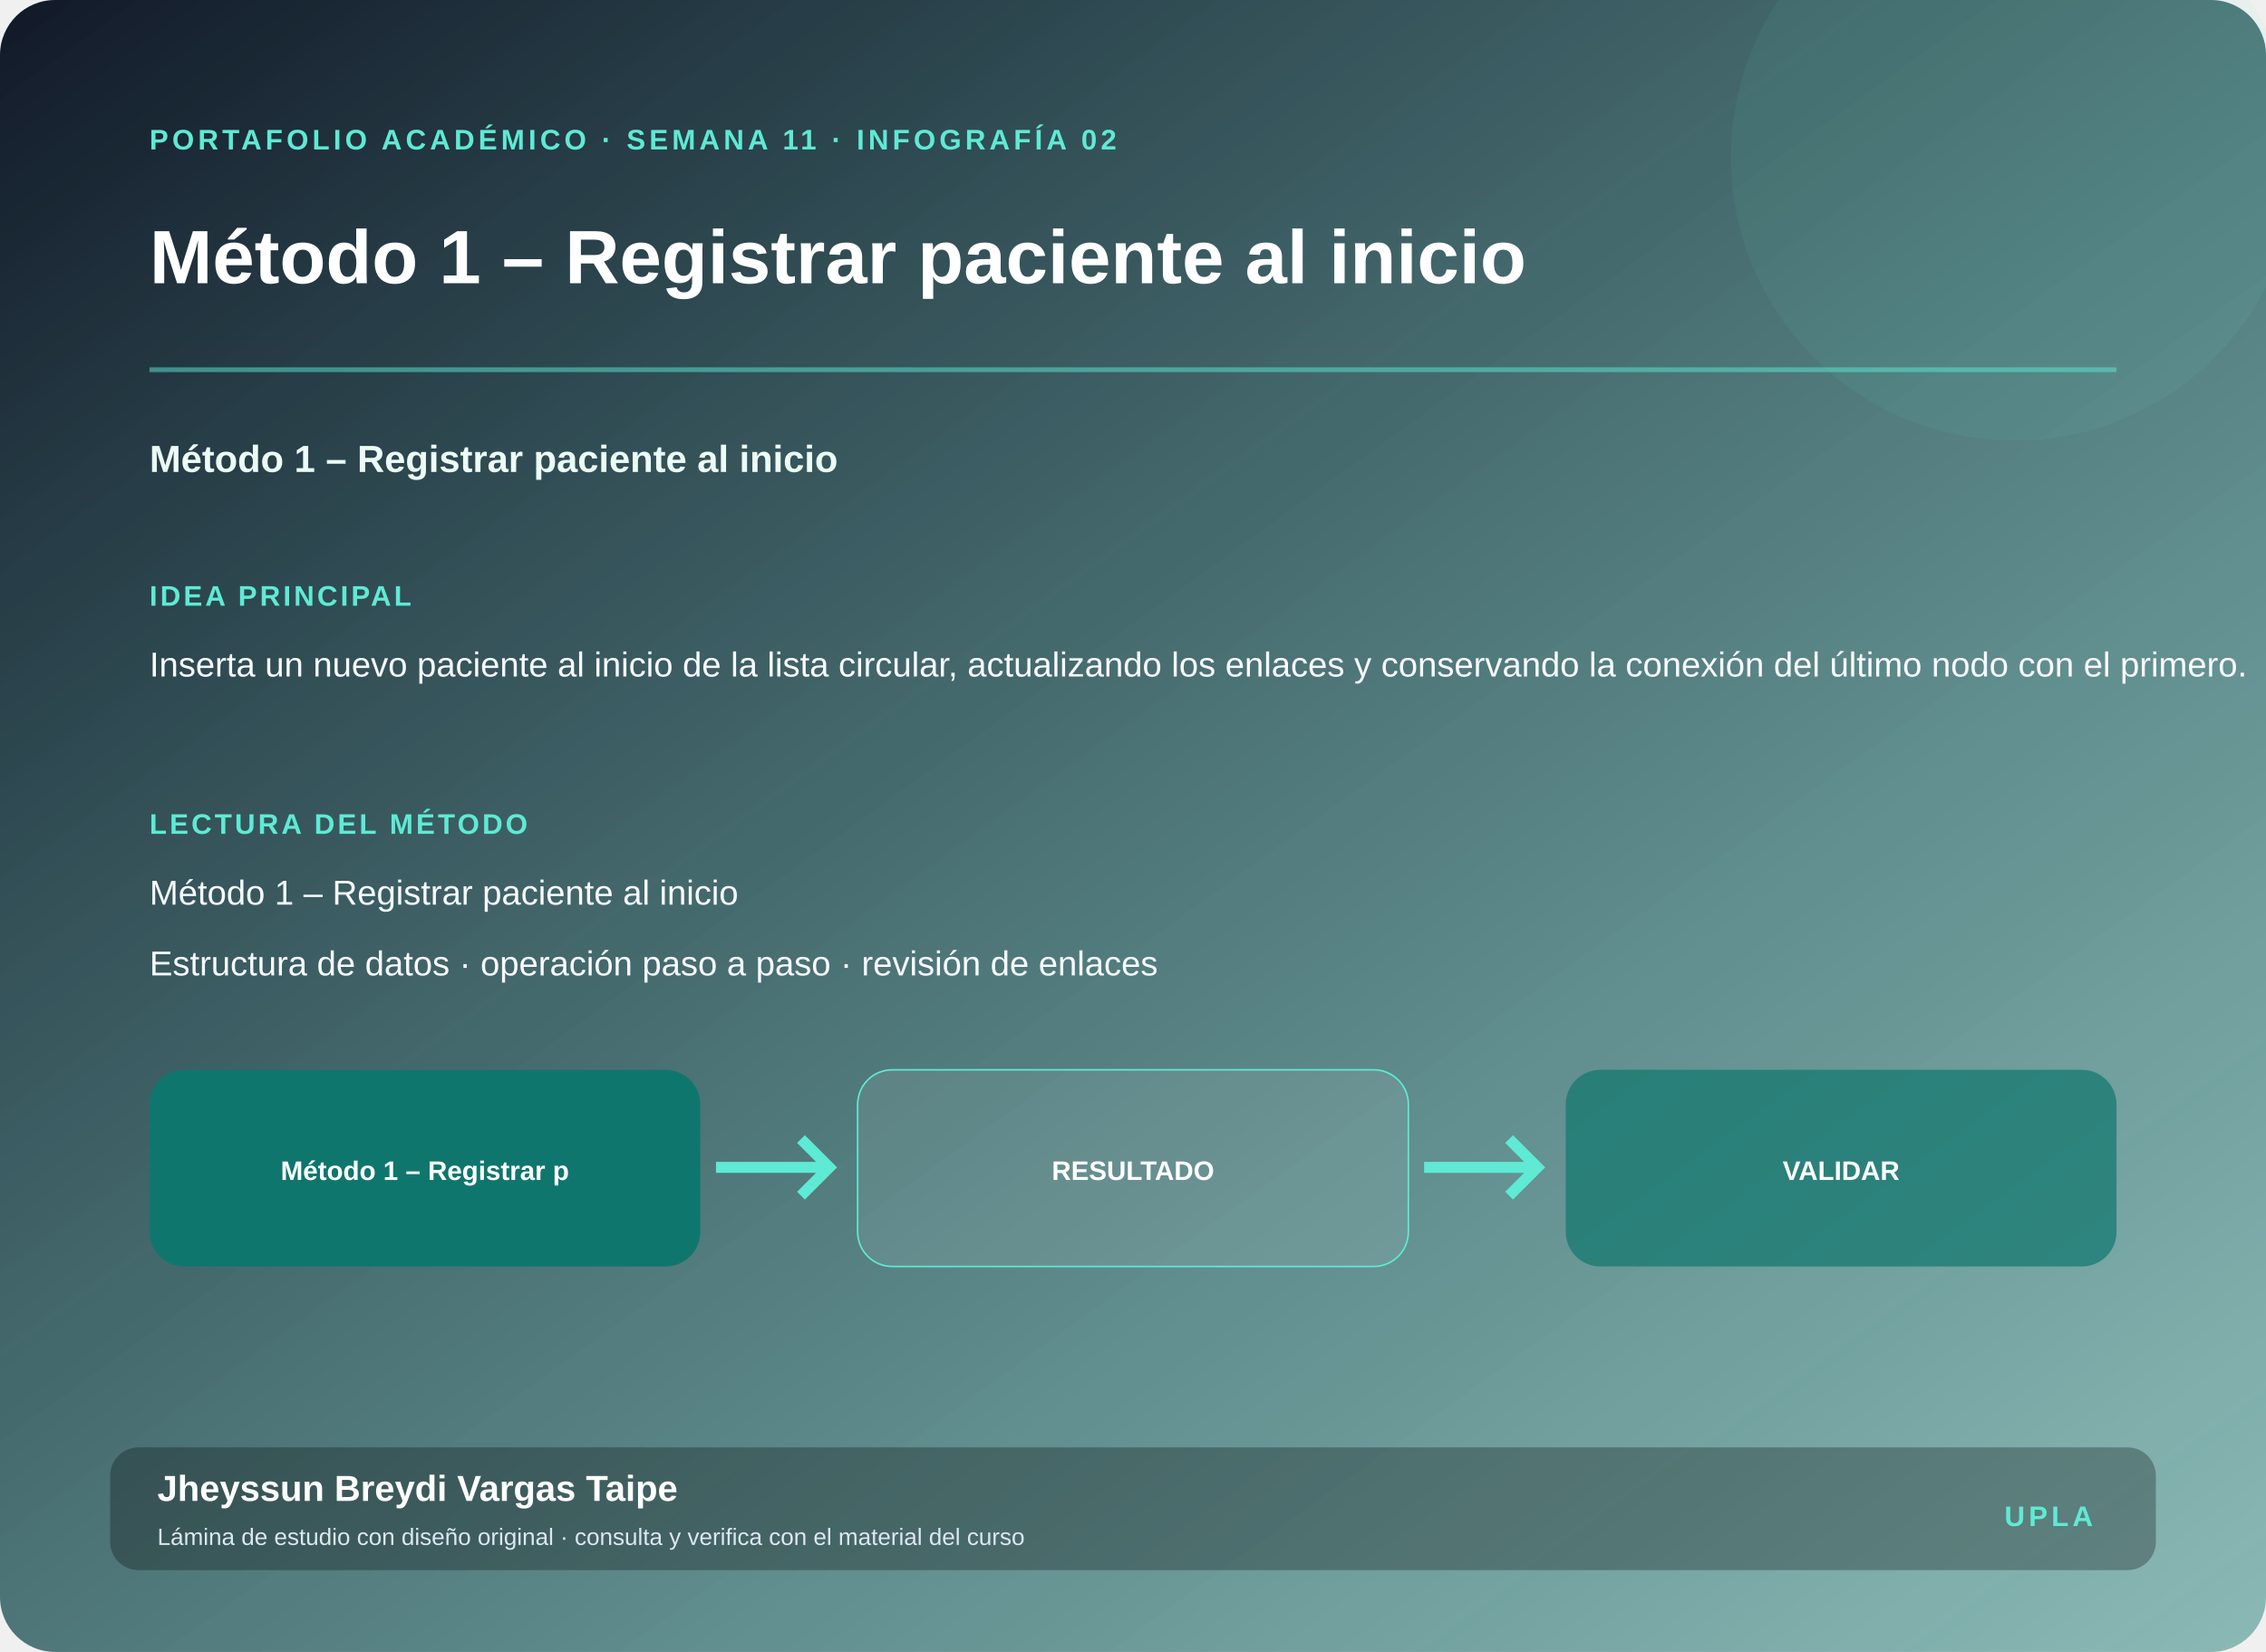
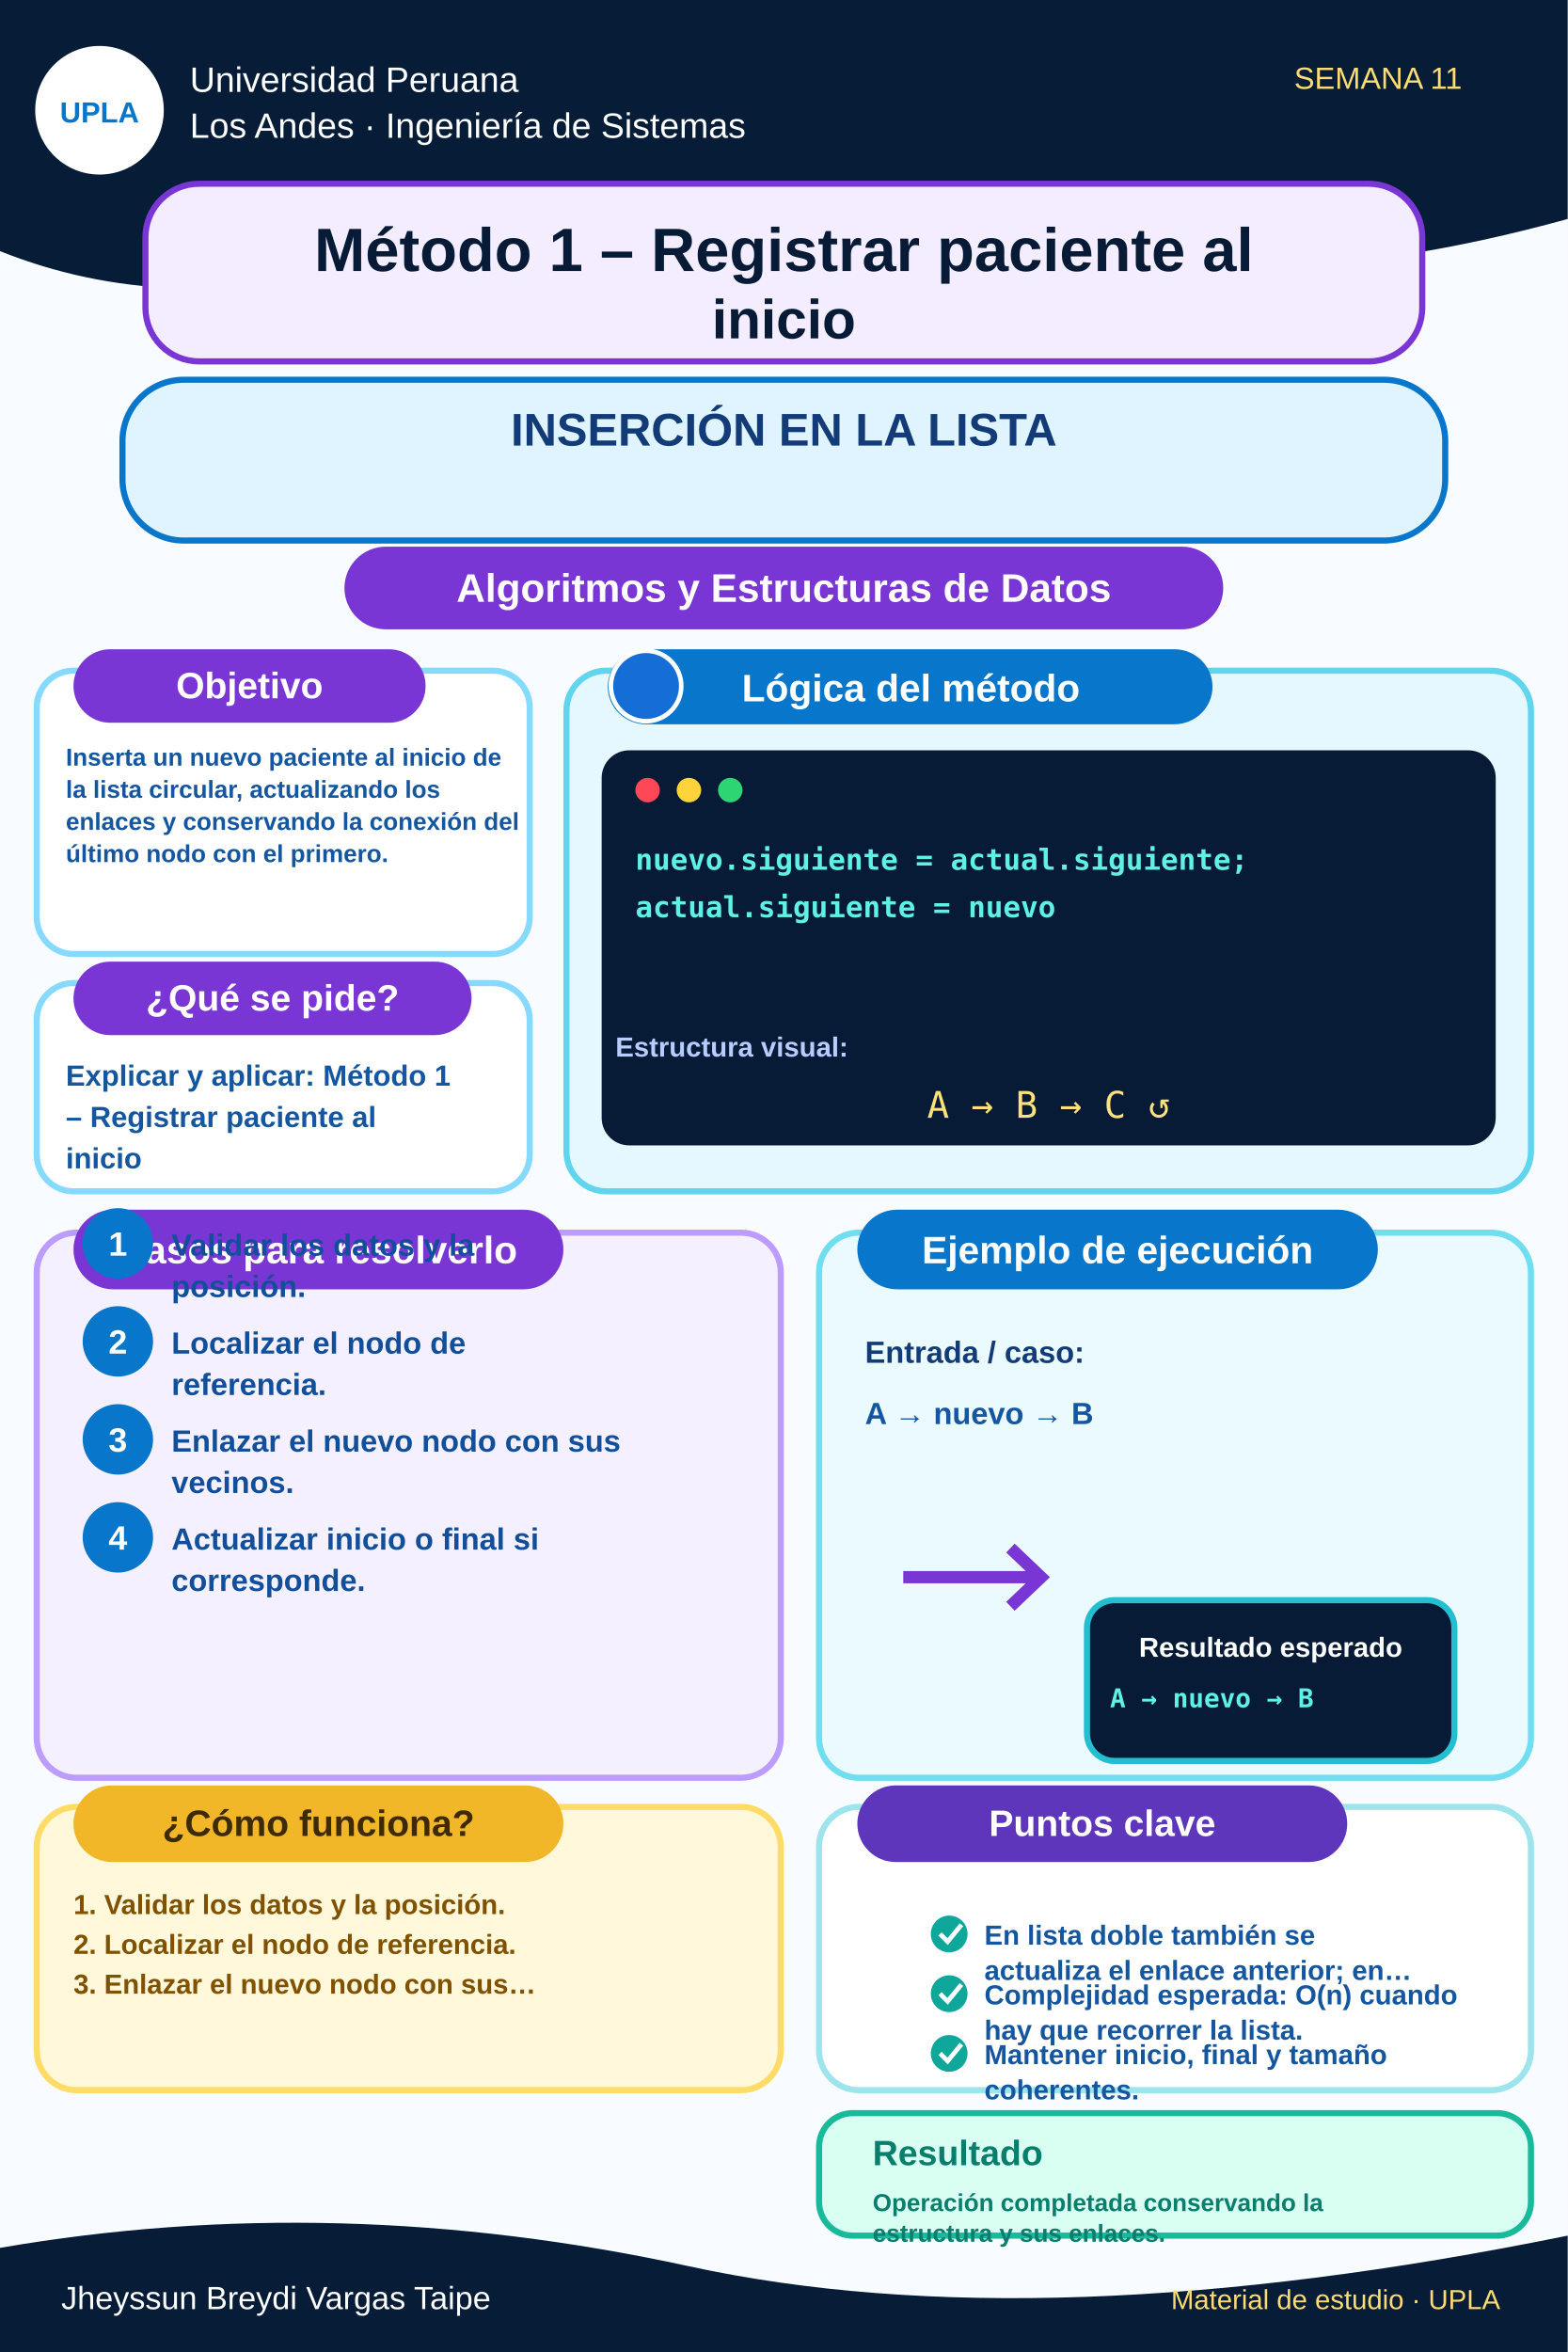
- <svg xmlns="http://www.w3.org/2000/svg" viewBox="0 0 1440 1050" role="img" aria-labelledby="t d">
-   <defs>
-     <linearGradient id="g" x1="0" y1="0" x2="1" y2="1">
-       <stop stop-color="#111827" />
-       <stop offset="1" stop-color="#0f766e" stop-opacity=".45" />
-     </linearGradient>
-   </defs>
-   <rect width="1440" height="1050" rx="35" fill="url(#g)" />
-   <circle cx="1280" cy="100" r="180" fill="#5eead4" opacity=".06" />
-   <text x="95" y="95" class="kicker">PORTAFOLIO ACADÉMICO · SEMANA 11 · INFOGRAFÍA 02</text>
-   <text x="95" y="180" class="title">Método 1 – Registrar paciente al inicio</text>
-   <path d="M95 235H1345" stroke="#5eead4" opacity=".5" stroke-width="3" />
-   <text x="95" y="300" class="subtitle">Método 1 – Registrar paciente al inicio</text>
-   <text x="95" y="385" class="label">IDEA PRINCIPAL</text>
-   <text x="95" y="430" class="body">Inserta un nuevo paciente al inicio de la lista circular, actualizando los enlaces y conservando la conexión del último nodo con el primero.</text>
-   <text x="95" y="530" class="label">LECTURA DEL MÉTODO</text>
-   <text x="95" y="575" class="body">Método 1 – Registrar paciente al inicio</text>
-   <text x="95" y="620" class="body">Estructura de datos · operación paso a paso · revisión de enlaces</text>
-   <rect x="95" y="680" width="350" height="125" rx="22" fill="#0f766e" />
-   <rect x="545" y="680" width="350" height="125" rx="22" fill="#fff" fill-opacity=".08" stroke="#5eead4" />
-   <rect x="995" y="680" width="350" height="125" rx="22" fill="#0f766e" opacity=".7" />
-   <text x="270" y="750" class="node">Método 1 – Registrar p</text>
-   <text x="720" y="750" class="node">RESULTADO</text>
-   <text x="1170" y="750" class="node">VALIDAR</text>
-   <path d="M455 742h72m-18-18 18 18-18 18M905 742h72m-18-18 18 18-18 18" stroke="#5eead4" stroke-width="7" fill="none" />
-   <rect x="70" y="920" width="1300" height="78" rx="18" fill="#000" opacity=".28" />
-   <text x="100" y="954" class="foot">Jheyssun Breydi Vargas Taipe</text>
-   <text x="100" y="982" class="note">Lámina de estudio con diseño original · consulta y verifica con el material del curso</text>
-   <text x="1330" y="970" class="kicker" text-anchor="end">UPLA</text>
-   <style>.kicker{font:700 18px 'Segoe UI',Arial;letter-spacing:2.4px;fill:#5eead4}.title{font:800 48px 'Segoe UI',Arial;fill:#fff}.subtitle{font:700 24px 'Segoe UI',Arial;fill:#ecfdf5}.label{font:800 18px 'Segoe UI',Arial;letter-spacing:1.8px;fill:#5eead4}.body{font:500 22px 'Segoe UI',Arial;fill:#f7faff}.small{font:700 18px 'Segoe UI',Arial;fill:#fff;text-anchor:middle}.node{font:700 17px 'Segoe UI',Arial;fill:#fff;text-anchor:middle}.foot{font:800 23px 'Segoe UI',Arial;fill:#fff}.note{font:500 15px 'Segoe UI',Arial;fill:#dce7f4}</style>
+ <svg xmlns="http://www.w3.org/2000/svg" viewBox="0 0 1024 1536" role="img" aria-labelledby="t d">
+   <rect width="1024" height="1536" fill="#f8fbff" />
+   <path d="M0 0H1024V143Q800 205 620 151T240 173Q110 208 0 164Z" fill="#061c37" />
+   <circle cx="65" cy="72" r="42" fill="#fff" />
+   <text x="65" y="80" text-anchor="middle" font-family="Arial" font-size="19" font-weight="900" fill="#0876cb">UPLA</text>
+   <text x="124" y="60" font-family="Trebuchet MS,Arial" font-size="23" fill="white">Universidad Peruana</text>
+   <text x="124" y="90" font-family="Trebuchet MS,Arial" font-size="23" fill="white">Los Andes · Ingeniería de Sistemas</text>
+   <text x="955" y="58" text-anchor="end" font-family="Trebuchet MS,Arial" font-size="20" fill="#ffdc72">SEMANA 11</text>
+   <rect x="95" y="120" width="834" height="116" rx="35" fill="#f4ecff" stroke="#7936d4" stroke-width="4" />
+   <text x="512" y="177" text-anchor="middle" font-family="Trebuchet MS,Comic Sans MS,Arial" font-size="40" font-weight="900" fill="#071b36">Método 1 – Registrar paciente al</text>
+   <text x="512" y="221" text-anchor="middle" font-family="Trebuchet MS,Comic Sans MS,Arial" font-size="36" font-weight="900" fill="#071b36">inicio</text>
+   <rect x="80" y="248" width="864" height="105" rx="40" fill="#dff4ff" stroke="#0876cb" stroke-width="4" />
+   <text x="512" y="291" text-anchor="middle" font-family="Trebuchet MS,Comic Sans MS,Arial" font-size="30" font-weight="900" fill="#123b78">
+     <tspan x="512" dy="0">INSERCIÓN EN LA LISTA</tspan>
+   </text>
+   <rect x="225" y="357" width="574" height="54" rx="27" fill="#7936d4" />
+   <text x="512" y="393" text-anchor="middle" font-family="Trebuchet MS,Arial" font-size="26" font-weight="800" fill="white">Algoritmos y Estructuras de Datos</text>
+   <rect x="24" y="438" width="322" height="185" rx="24" fill="white" stroke="#86d9ff" stroke-width="4" />
+   <rect x="48" y="424" width="230" height="48" rx="24" fill="#7936d4" />
+   <text x="163" y="456" text-anchor="middle" font-family="Trebuchet MS,Arial" font-size="24" font-weight="900" fill="white">Objetivo</text>
+   <text x="43" y="500" font-family="Trebuchet MS,Comic Sans MS,Arial" font-size="16" font-weight="600" fill="#1456a0">
+     <tspan x="43" dy="0">Inserta un nuevo paciente al inicio de</tspan>
+     <tspan x="43" dy="21">la lista circular, actualizando los</tspan>
+     <tspan x="43" dy="21">enlaces y conservando la conexión del</tspan>
+     <tspan x="43" dy="21">último nodo con el primero.</tspan>
+   </text>
+   <rect x="24" y="642" width="322" height="136" rx="24" fill="white" stroke="#86d9ff" stroke-width="4" />
+   <rect x="48" y="628" width="260" height="48" rx="24" fill="#7936d4" />
+   <text x="178" y="660" text-anchor="middle" font-family="Trebuchet MS,Arial" font-size="24" font-weight="900" fill="white">¿Qué se pide?</text>
+   <text x="43" y="709" font-family="'Trebuchet MS','Comic Sans MS',Arial" font-size="19" font-weight="600" fill="#1456a0">
+     <tspan x="43" dy="0">Explicar y aplicar: Método 1</tspan>
+     <tspan x="43" dy="27">– Registrar paciente al</tspan>
+     <tspan x="43" dy="27">inicio</tspan>
+   </text>
+   <rect x="370" y="438" width="630" height="340" rx="26" fill="#e6f8ff" stroke="#61d4ee" stroke-width="4" />
+   <rect x="397" y="424" width="395" height="49" rx="25" fill="#0876cb" />
+   <circle cx="422" cy="448" r="23" fill="#146ed6" stroke="white" stroke-width="3" />
+   <text x="595" y="458" text-anchor="middle" font-family="Trebuchet MS,Arial" font-size="25" font-weight="900" fill="white">Lógica del método</text>
+   <rect x="393" y="490" width="584" height="258" rx="18" fill="#071b36" />
+   <circle cx="423" cy="516" r="8" fill="#ff4757" />
+   <circle cx="450" cy="516" r="8" fill="#ffd43b" />
+   <circle cx="477" cy="516" r="8" fill="#2ed573" />
+   <text x="415" y="568" font-family="Consolas,monospace" font-size="19" font-weight="700" fill="#5ef1e4">
+     <tspan x="415" dy="0">nuevo.siguiente = actual.siguiente;</tspan>
+     <tspan x="415" dy="31">actual.siguiente = nuevo</tspan>
+   </text>
+   <text x="402" y="690" font-family="'Trebuchet MS','Comic Sans MS',Arial" font-size="18" font-weight="700" fill="#b7ccff">
+     <tspan x="402" dy="0">Estructura visual:</tspan>
+   </text>
+   <text x="685" y="730" text-anchor="middle" font-family="Consolas,monospace" font-size="24" fill="#ffe17c">A → B → C ↺</text>
+   <rect x="24" y="805" width="486" height="356" rx="26" fill="#f5f0ff" stroke="#bd9cff" stroke-width="4" />
+   <rect x="48" y="790" width="320" height="52" rx="26" fill="#7936d4" />
+   <text x="208" y="825" text-anchor="middle" font-family="Trebuchet MS,Arial" font-size="25" font-weight="900" fill="white">Pasos para resolverlo</text>
+   <circle cx="77" cy="812" r="23" fill="#0876cb" />
+   <text x="77" y="820" text-anchor="middle" font-family="Arial" font-size="22" font-weight="900" fill="white">1</text>
+   <text x="112" y="820" font-family="'Trebuchet MS','Comic Sans MS',Arial" font-size="20" font-weight="600" fill="#124f9b">
+     <tspan x="112" dy="0">Validar los datos y la</tspan>
+     <tspan x="112" dy="27">posición.</tspan>
+   </text>
+   <circle cx="77" cy="876" r="23" fill="#0876cb" />
+   <text x="77" y="884" text-anchor="middle" font-family="Arial" font-size="22" font-weight="900" fill="white">2</text>
+   <text x="112" y="884" font-family="'Trebuchet MS','Comic Sans MS',Arial" font-size="20" font-weight="600" fill="#124f9b">
+     <tspan x="112" dy="0">Localizar el nodo de</tspan>
+     <tspan x="112" dy="27">referencia.</tspan>
+   </text>
+   <circle cx="77" cy="940" r="23" fill="#0876cb" />
+   <text x="77" y="948" text-anchor="middle" font-family="Arial" font-size="22" font-weight="900" fill="white">3</text>
+   <text x="112" y="948" font-family="'Trebuchet MS','Comic Sans MS',Arial" font-size="20" font-weight="600" fill="#124f9b">
+     <tspan x="112" dy="0">Enlazar el nuevo nodo con sus</tspan>
+     <tspan x="112" dy="27">vecinos.</tspan>
+   </text>
+   <circle cx="77" cy="1004" r="23" fill="#0876cb" />
+   <text x="77" y="1012" text-anchor="middle" font-family="Arial" font-size="22" font-weight="900" fill="white">4</text>
+   <text x="112" y="1012" font-family="'Trebuchet MS','Comic Sans MS',Arial" font-size="20" font-weight="600" fill="#124f9b">
+     <tspan x="112" dy="0">Actualizar inicio o final si</tspan>
+     <tspan x="112" dy="27">corresponde.</tspan>
+   </text>
+   <rect x="535" y="805" width="465" height="356" rx="26" fill="#eafaff" stroke="#70ddf0" stroke-width="4" />
+   <rect x="560" y="790" width="340" height="52" rx="26" fill="#0876cb" />
+   <text x="730" y="825" text-anchor="middle" font-family="Trebuchet MS,Arial" font-size="25" font-weight="900" fill="white">Ejemplo de ejecución</text>
+   <text x="565" y="890" font-family="Trebuchet MS,Arial" font-size="20" font-weight="800" fill="#123b78">Entrada / caso:</text>
+   <text x="565" y="930" font-family="'Trebuchet MS','Comic Sans MS',Arial" font-size="20" font-weight="700" fill="#1456a0">
+     <tspan x="565" dy="0">A → nuevo → B</tspan>
+   </text>
+   <path d="M590 1030h90m-20-19 20 19-20 19" stroke="#7936d4" stroke-width="8" fill="none" />
+   <rect x="710" y="1045" width="240" height="105" rx="18" fill="#071b36" stroke="#23bfd0" stroke-width="4" />
+   <text x="830" y="1082" text-anchor="middle" font-family="Trebuchet MS,Arial" font-size="18" font-weight="800" fill="white">Resultado esperado</text>
+   <text x="725" y="1115" font-family="Consolas,monospace" font-size="17" font-weight="600" fill="#5ef1e4">
+     <tspan x="725" dy="0">A → nuevo → B</tspan>
+   </text>
+   <rect x="24" y="1180" width="486" height="185" rx="26" fill="#fff8db" stroke="#ffdb68" stroke-width="4" />
+   <rect x="48" y="1166" width="320" height="50" rx="25" fill="#f2b728" />
+   <text x="208" y="1199" text-anchor="middle" font-family="Trebuchet MS,Arial" font-size="24" font-weight="900" fill="#3d2b05">¿Cómo funciona?</text>
+   <text x="48" y="1250" font-family="'Trebuchet MS','Comic Sans MS',Arial" font-size="18" font-weight="700" fill="#805200">
+     <tspan x="48" dy="0">1. Validar los datos y la posición.</tspan>
+     <tspan x="48" dy="26">2. Localizar el nodo de referencia.</tspan>
+     <tspan x="48" dy="26">3. Enlazar el nuevo nodo con sus…</tspan>
+   </text>
+   <rect x="535" y="1180" width="465" height="185" rx="26" fill="white" stroke="#9de4ed" stroke-width="4" />
+   <rect x="560" y="1166" width="320" height="50" rx="25" fill="#5d36bb" />
+   <text x="720" y="1199" text-anchor="middle" font-family="Trebuchet MS,Arial" font-size="24" font-weight="900" fill="white">Puntos clave</text>
+   <circle cx="620" cy="1263" r="12" fill="#10a79b" />
+   <path d="M614 1263l5 5 9-11" fill="none" stroke="white" stroke-width="3" />
+   <text x="643" y="1270" font-family="'Trebuchet MS','Comic Sans MS',Arial" font-size="18" font-weight="600" fill="#1456a0">
+     <tspan x="643" dy="0">En lista doble también se</tspan>
+     <tspan x="643" dy="23">actualiza el enlace anterior; en…</tspan>
+   </text>
+   <circle cx="620" cy="1302" r="12" fill="#10a79b" />
+   <path d="M614 1302l5 5 9-11" fill="none" stroke="white" stroke-width="3" />
+   <text x="643" y="1309" font-family="'Trebuchet MS','Comic Sans MS',Arial" font-size="18" font-weight="600" fill="#1456a0">
+     <tspan x="643" dy="0">Complejidad esperada: O(n) cuando</tspan>
+     <tspan x="643" dy="23">hay que recorrer la lista.</tspan>
+   </text>
+   <circle cx="620" cy="1341" r="12" fill="#10a79b" />
+   <path d="M614 1341l5 5 9-11" fill="none" stroke="white" stroke-width="3" />
+   <text x="643" y="1348" font-family="'Trebuchet MS','Comic Sans MS',Arial" font-size="18" font-weight="600" fill="#1456a0">
+     <tspan x="643" dy="0">Mantener inicio, final y tamaño</tspan>
+     <tspan x="643" dy="23">coherentes.</tspan>
+   </text>
+   <rect x="535" y="1380" width="465" height="80" rx="22" fill="#d9fff3" stroke="#19b99c" stroke-width="4" />
+   <text x="570" y="1414" font-family="Trebuchet MS,Arial" font-size="23" font-weight="900" fill="#087e6d">Resultado</text>
+   <text x="570" y="1444" font-family="'Trebuchet MS','Comic Sans MS',Arial" font-size="16" font-weight="600" fill="#087e6d">
+     <tspan x="570" dy="0">Operación completada conservando la</tspan>
+     <tspan x="570" dy="20">estructura y sus enlaces.</tspan>
+   </text>
+   <path d="M0 1468Q220 1430 450 1480T1024 1460V1536H0Z" fill="#061c37" />
+   <text x="40" y="1508" font-family="Trebuchet MS,Arial" font-size="21" fill="white">Jheyssun Breydi Vargas Taipe</text>
+   <text x="980" y="1508" text-anchor="end" font-family="Trebuchet MS,Arial" font-size="18" fill="#ffdc72">Material de estudio · UPLA</text>
</svg>
